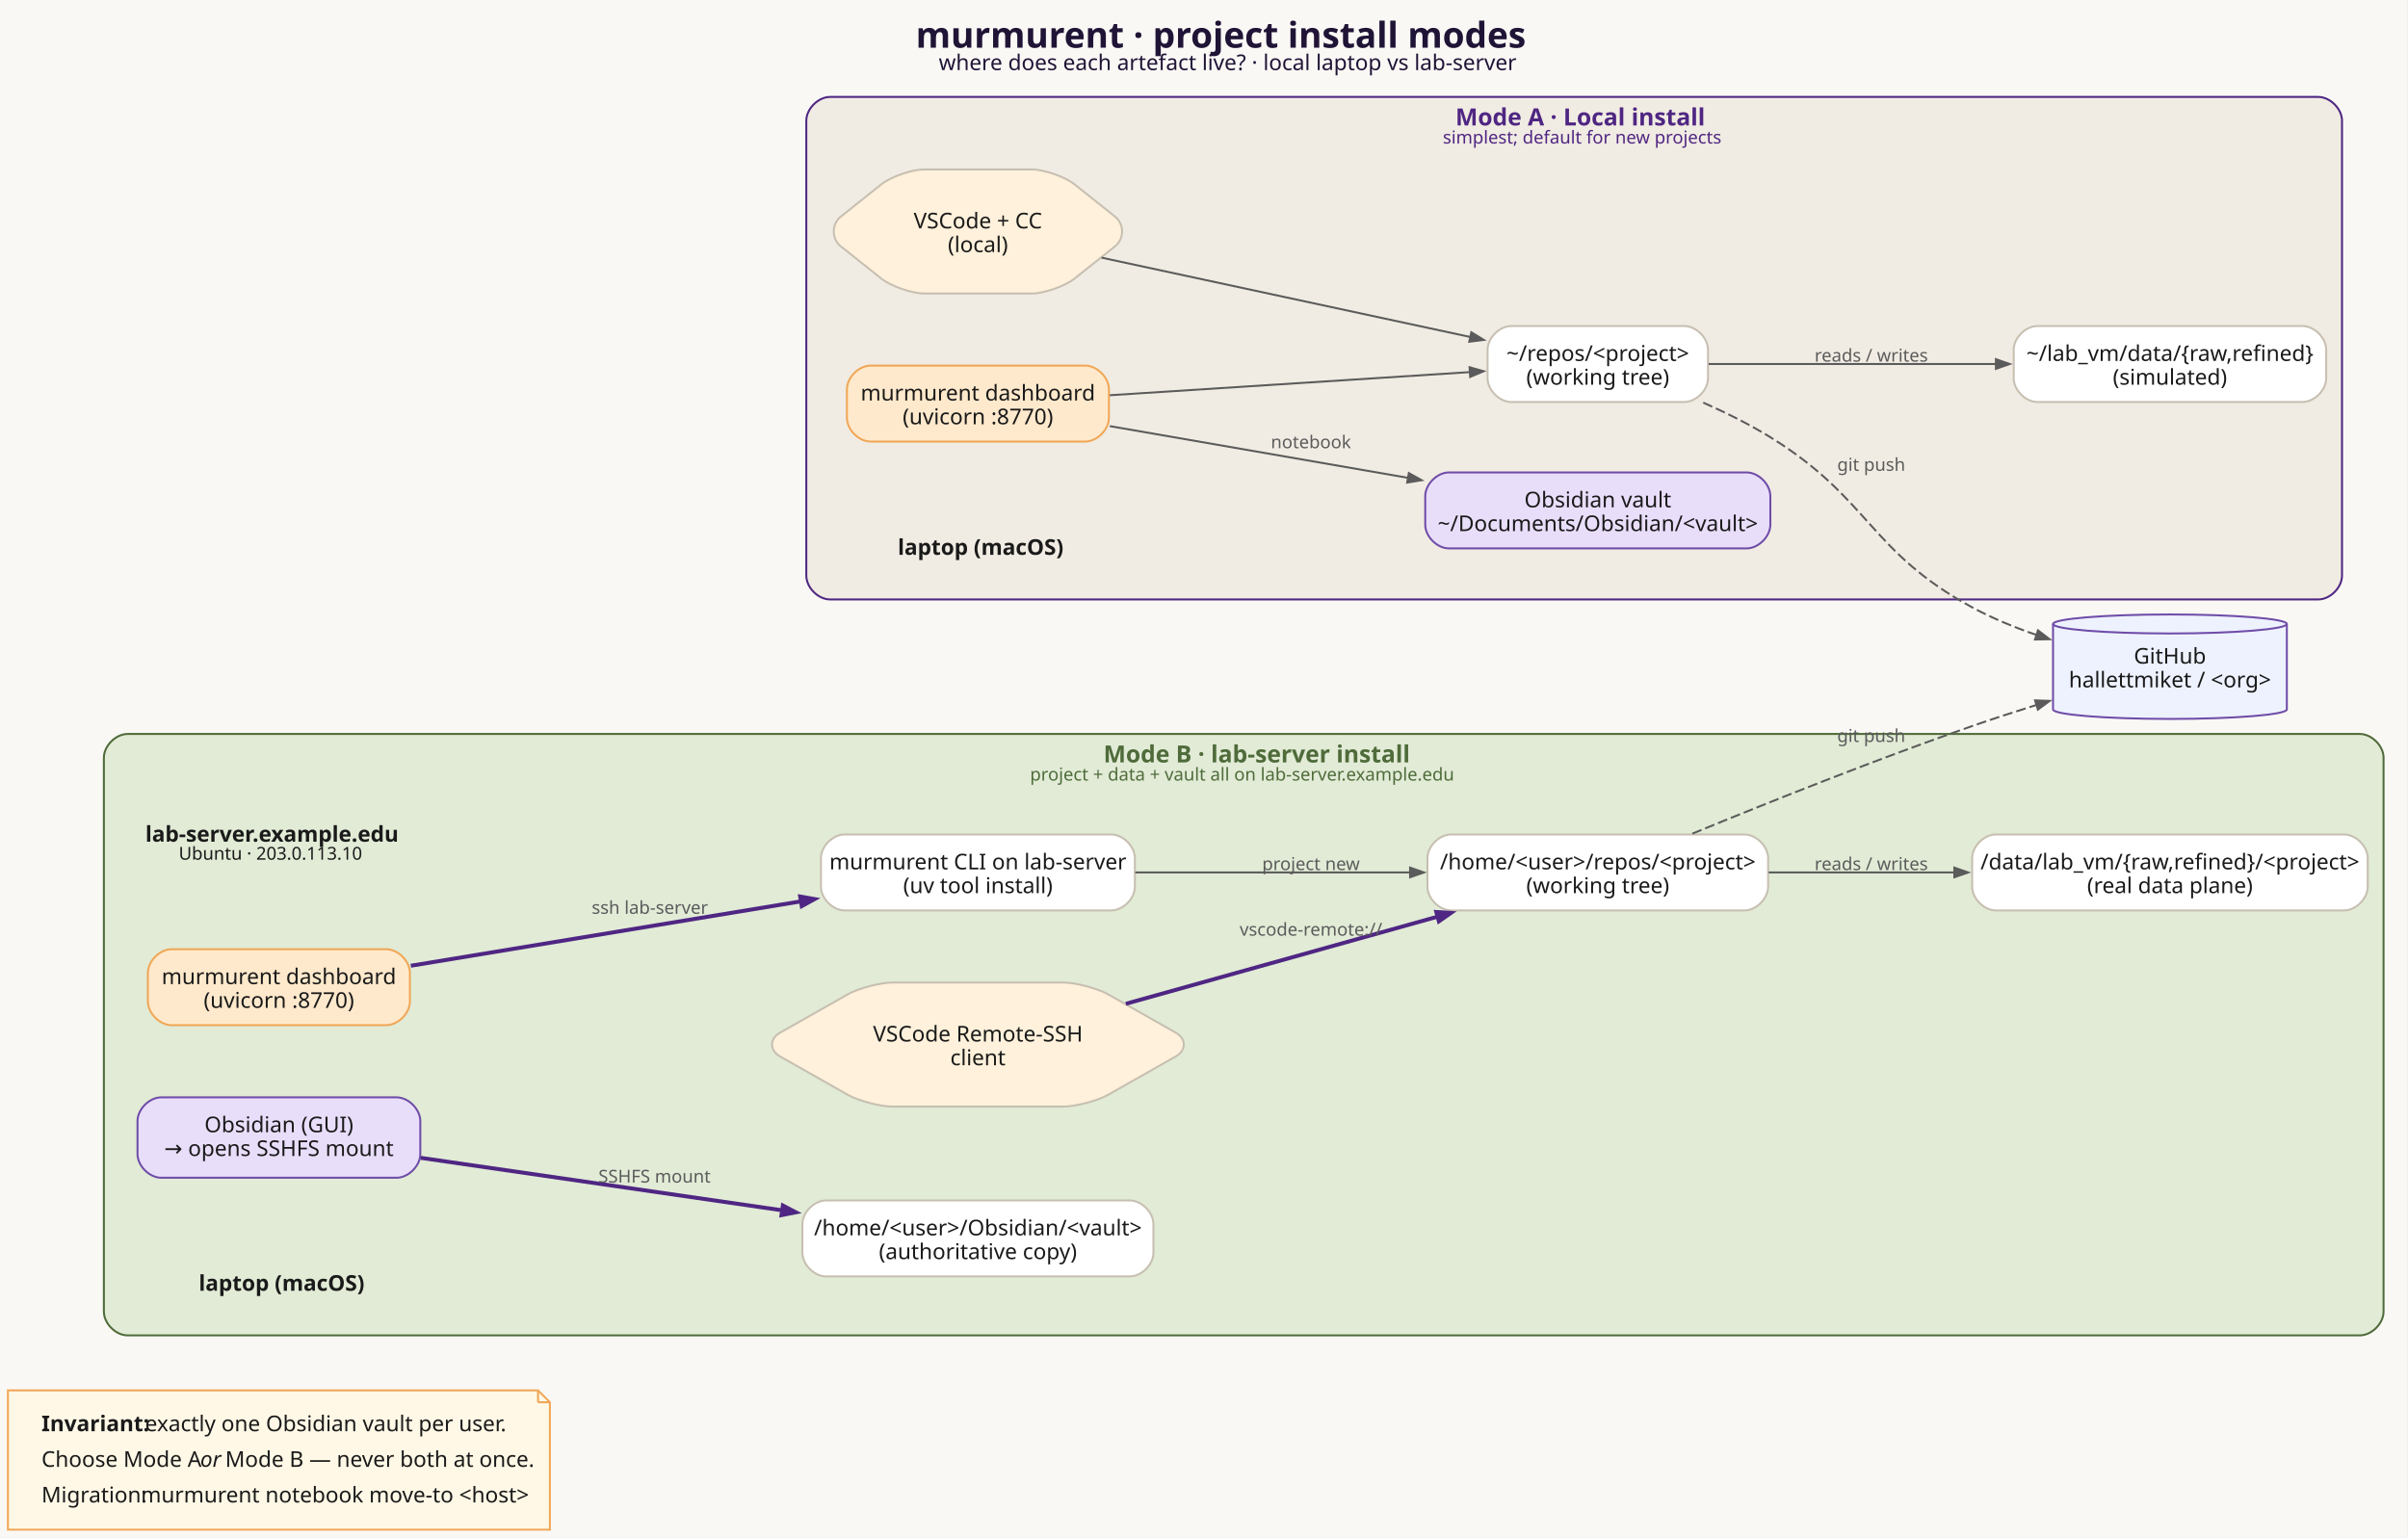
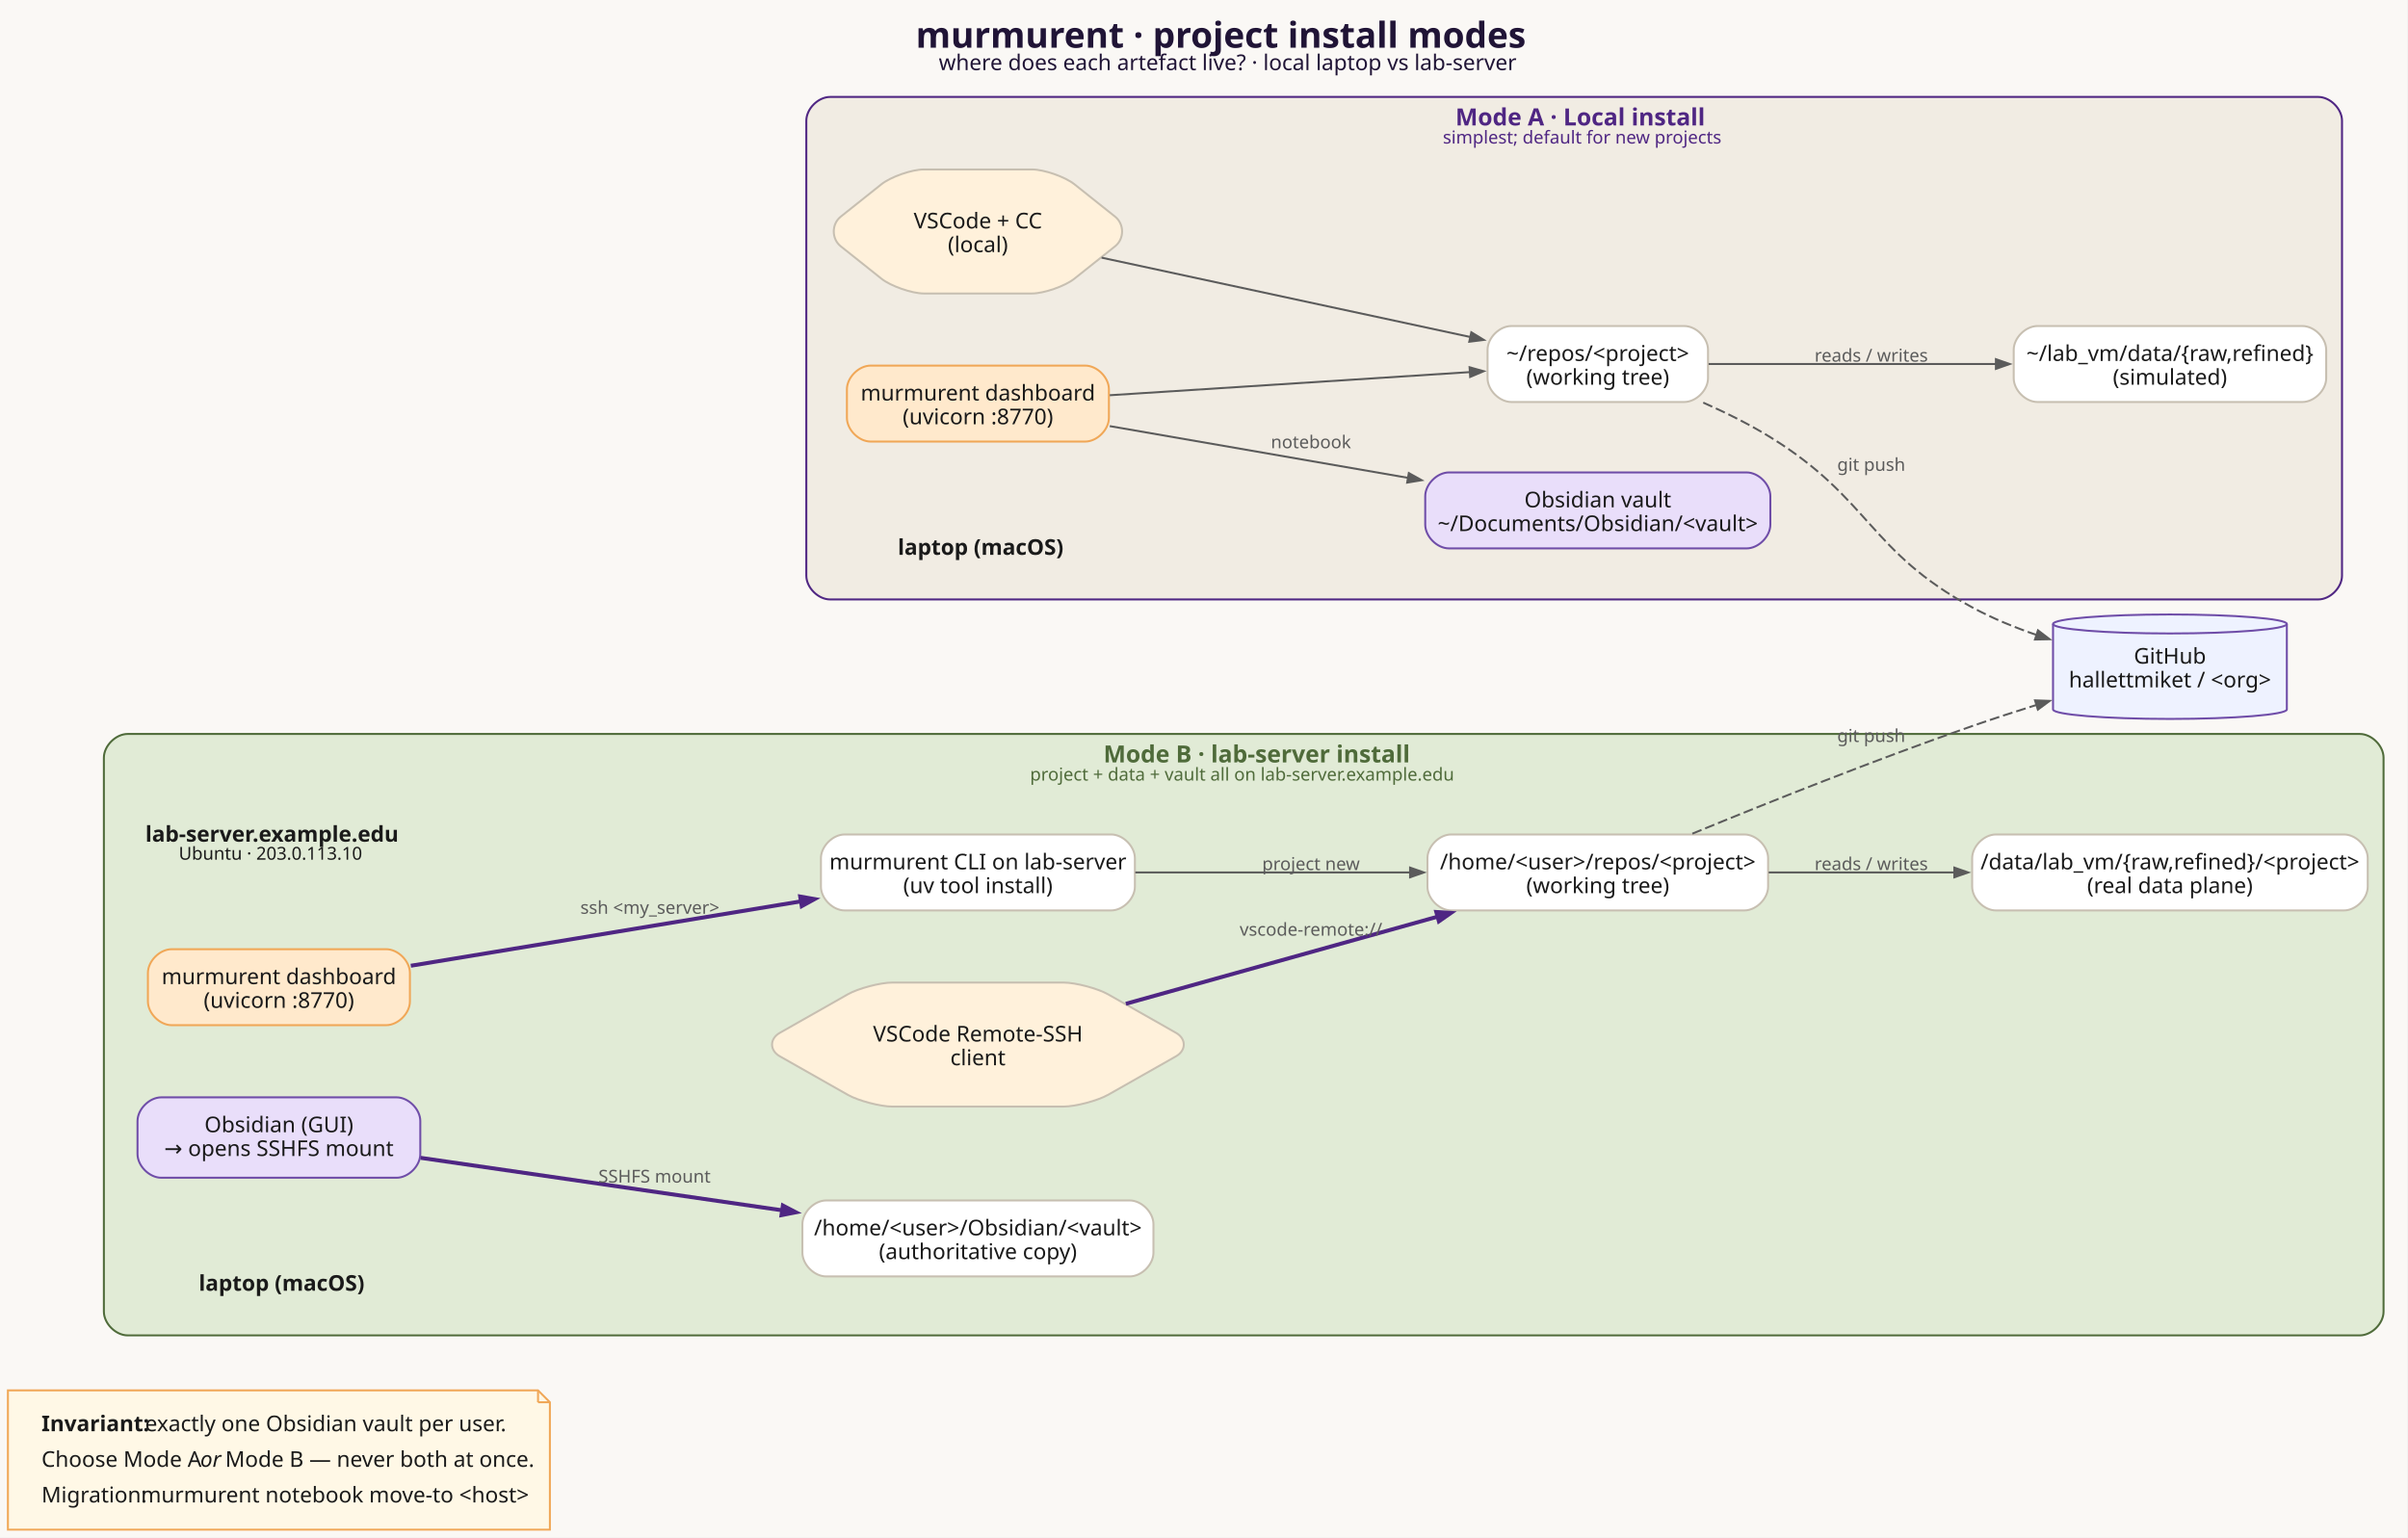
<svg xmlns="http://www.w3.org/2000/svg" width="1217pt" height="777pt" viewBox="0.00 0.00 1217.00 777.00">
  <g id="graph0" class="graph" transform="scale(1 1) rotate(0) translate(4 773.2)">
    <polygon fill="#faf8f5" stroke="none" points="-4,4 -4,-773.2 1212.65,-773.2 1212.65,4 -4,4" />
    <text xml:space="preserve" text-anchor="start" x="458.82" y="-749.1" font-family="EB Garamond" font-weight="bold" font-size="18.00" fill="#201436">murmurent · project install modes</text>
    <text xml:space="preserve" text-anchor="start" x="470.45" y="-737.75" font-family="EB Garamond" font-size="11.00" fill="#201436">where does each artefact live? · local laptop vs lab-server</text>
    <g id="clust1" class="cluster">
      <path fill="#f1ece3" stroke="#4f2683" d="M415.51,-470.2C415.51,-470.2 1167.65,-470.2 1167.65,-470.2 1173.65,-470.2 1179.65,-476.2 1179.65,-482.2 1179.65,-482.2 1179.65,-712.2 1179.65,-712.2 1179.65,-718.2 1173.65,-724.2 1167.65,-724.2 1167.65,-724.2 415.51,-724.2 415.51,-724.2 409.51,-724.2 403.51,-718.2 403.51,-712.2 403.51,-712.2 403.51,-482.2 403.51,-482.2 403.51,-476.2 409.51,-470.2 415.51,-470.2" />
      <text xml:space="preserve" text-anchor="start" x="731.58" y="-709.8" font-family="EB Garamond" font-weight="bold" font-size="12.00" fill="#4f2683">Mode A · Local install</text>
      <text xml:space="preserve" text-anchor="start" x="725.21" y="-700.65" font-family="EB Garamond" font-size="9.00" fill="#4f2683">simplest; default for new projects</text>
    </g>
    <g id="clust2" class="cluster">
      <path fill="#e1ebd6" stroke="#4f6b3a" d="M60.5,-98.2C60.5,-98.2 1188.65,-98.2 1188.65,-98.2 1194.65,-98.2 1200.65,-104.2 1200.65,-110.2 1200.65,-110.2 1200.65,-390.2 1200.65,-390.2 1200.65,-396.2 1194.65,-402.2 1188.65,-402.2 1188.65,-402.2 60.5,-402.2 60.5,-402.2 54.5,-402.2 48.5,-396.2 48.5,-390.2 48.5,-390.2 48.5,-110.2 48.5,-110.2 48.5,-104.2 54.5,-98.2 60.5,-98.2" />
      <text xml:space="preserve" text-anchor="start" x="553.7" y="-387.8" font-family="EB Garamond" font-weight="bold" font-size="12.00" fill="#4f6b3a">Mode B · lab-server install</text>
      <text xml:space="preserve" text-anchor="start" x="516.57" y="-378.65" font-family="EB Garamond" font-size="9.00" fill="#4f6b3a">project + data + vault all on lab-server.example.edu</text>
    </g>
    <g id="node1" class="node">
      <path fill="#eef2ff" stroke="#6f4da8" d="M1151.77,-457.8C1151.77,-460.45 1125.29,-462.6 1092.69,-462.6 1060.09,-462.6 1033.6,-460.45 1033.6,-457.8 1033.6,-457.8 1033.6,-414.6 1033.6,-414.6 1033.6,-411.95 1060.09,-409.8 1092.69,-409.8 1125.29,-409.8 1151.77,-411.95 1151.77,-414.6 1151.77,-414.6 1151.77,-457.8 1151.77,-457.8" />
      <path fill="none" stroke="#6f4da8" d="M1151.77,-457.8C1151.77,-455.15 1125.29,-453 1092.69,-453 1060.09,-453 1033.6,-455.15 1033.6,-457.8" />
      <text xml:space="preserve" text-anchor="middle" x="1092.69" y="-437.75" font-family="EB Garamond" font-size="11.00" fill="#1a1a1a">GitHub</text>
      <text xml:space="preserve" text-anchor="middle" x="1092.69" y="-425.75" font-family="EB Garamond" font-size="11.00" fill="#1a1a1a">hallettmiket / &lt;org&gt;</text>
    </g>
    <g id="node2" class="node">
      <path fill="none" stroke="none" d="M531.7,-514.2C531.7,-514.2 448.78,-514.2 448.78,-514.2 442.78,-514.2 436.78,-508.2 436.78,-502.2 436.78,-502.2 436.78,-490.2 436.78,-490.2 436.78,-484.2 442.78,-478.2 448.78,-478.2 448.78,-478.2 531.7,-478.2 531.7,-478.2 537.7,-478.2 543.7,-484.2 543.7,-490.2 543.7,-490.2 543.7,-502.2 543.7,-502.2 543.7,-508.2 537.7,-514.2 531.7,-514.2" />
      <text xml:space="preserve" text-anchor="start" x="449.74" y="-492.75" font-family="EB Garamond" font-weight="bold" font-size="11.00" fill="#1a1a1a">laptop (macOS)</text>
    </g>
    <g id="node3" class="node">
      <path fill="#ffe9cc" stroke="#f0a757" d="M544.45,-588.4C544.45,-588.4 436.03,-588.4 436.03,-588.4 430.03,-588.4 424.03,-582.4 424.03,-576.4 424.03,-576.4 424.03,-562 424.03,-562 424.03,-556 430.03,-550 436.03,-550 436.03,-550 544.45,-550 544.45,-550 550.45,-550 556.45,-556 556.45,-562 556.45,-562 556.45,-576.4 556.45,-576.4 556.45,-582.4 550.45,-588.4 544.45,-588.4" />
      <text xml:space="preserve" text-anchor="middle" x="490.24" y="-570.75" font-family="EB Garamond" font-size="11.00" fill="#1a1a1a">murmurent dashboard</text>
      <text xml:space="preserve" text-anchor="middle" x="490.24" y="-558.75" font-family="EB Garamond" font-size="11.00" fill="#1a1a1a">(uvicorn :8770)</text>
    </g>
    <g id="node4" class="node">
      <path fill="#ffffff" stroke="#c7bfb1" d="M847.23,-608.4C847.23,-608.4 759.81,-608.4 759.81,-608.4 753.81,-608.4 747.81,-602.4 747.81,-596.4 747.81,-596.4 747.81,-582 747.81,-582 747.81,-576 753.81,-570 759.81,-570 759.81,-570 847.23,-570 847.23,-570 853.23,-570 859.23,-576 859.23,-582 859.23,-582 859.23,-596.4 859.23,-596.4 859.23,-602.4 853.23,-608.4 847.23,-608.4" />
      <text xml:space="preserve" text-anchor="middle" x="803.52" y="-590.75" font-family="EB Garamond" font-size="11.00" fill="#1a1a1a">~/repos/&lt;project&gt;</text>
      <text xml:space="preserve" text-anchor="middle" x="803.52" y="-578.75" font-family="EB Garamond" font-size="11.00" fill="#1a1a1a">(working tree)</text>
    </g>
    <g id="edge1" class="edge">
      <path fill="none" stroke="#5b5b5b" d="M556.87,-573.42C610.55,-576.87 685.98,-581.71 739.05,-585.12" />
      <polygon fill="#5b5b5b" stroke="#5b5b5b" points="738.72,-587.56 745.86,-585.56 739.03,-582.67 738.72,-587.56" />
    </g>
    <g id="node5" class="node">
      <path fill="#e9defa" stroke="#6f4da8" d="M878.73,-534.4C878.73,-534.4 728.31,-534.4 728.31,-534.4 722.31,-534.4 716.31,-528.4 716.31,-522.4 716.31,-522.4 716.31,-508 716.31,-508 716.31,-502 722.31,-496 728.31,-496 728.31,-496 878.73,-496 878.73,-496 884.73,-496 890.73,-502 890.73,-508 890.73,-508 890.73,-522.4 890.73,-522.4 890.73,-528.4 884.73,-534.4 878.73,-534.4" />
      <text xml:space="preserve" text-anchor="middle" x="803.52" y="-516.75" font-family="EB Garamond" font-size="11.00" fill="#1a1a1a">Obsidian vault</text>
      <text xml:space="preserve" text-anchor="middle" x="803.52" y="-504.75" font-family="EB Garamond" font-size="11.00" fill="#1a1a1a">~/Documents/Obsidian/&lt;vault&gt;</text>
    </g>
    <g id="edge4" class="edge">
      <path fill="none" stroke="#5b5b5b" d="M556.87,-557.81C600.63,-550.22 658.85,-540.12 707.62,-531.66" />
      <polygon fill="#5b5b5b" stroke="#5b5b5b" points="708.02,-534.08 714.5,-530.47 707.18,-529.25 708.02,-534.08" />
      <text xml:space="preserve" text-anchor="middle" x="658.56" y="-546.63" font-family="Courier Prime" font-size="9.00" fill="#5b5b5b">notebook</text>
    </g>
    <g id="edge10" class="edge">
      <path fill="none" stroke="#5b5b5b" stroke-dasharray="5,2" d="M856.82,-569.69C868.32,-564.6 880.2,-558.7 890.73,-552.2 941.19,-521.06 940.62,-494.49 992.73,-466.2 1002.92,-460.67 1014.27,-456.02 1025.54,-452.15" />
      <polygon fill="#5b5b5b" stroke="#5b5b5b" points="1025.99,-454.59 1031.88,-450.08 1024.47,-449.93 1025.99,-454.59" />
      <text xml:space="preserve" text-anchor="middle" x="941.73" y="-535.21" font-family="Courier Prime" font-size="9.00" fill="#5b5b5b">git push</text>
    </g>
    <g id="node6" class="node">
      <path fill="#ffffff" stroke="#c7bfb1" d="M1159.65,-608.4C1159.65,-608.4 1025.73,-608.4 1025.73,-608.4 1019.73,-608.4 1013.73,-602.4 1013.73,-596.4 1013.73,-596.4 1013.73,-582 1013.73,-582 1013.73,-576 1019.73,-570 1025.73,-570 1025.73,-570 1159.65,-570 1159.65,-570 1165.65,-570 1171.65,-576 1171.65,-582 1171.65,-582 1171.65,-596.4 1171.65,-596.4 1171.65,-602.4 1165.65,-608.4 1159.65,-608.4" />
      <text xml:space="preserve" text-anchor="middle" x="1092.69" y="-590.75" font-family="EB Garamond" font-size="11.00" fill="#1a1a1a">~/lab_vm/data/{raw,refined}</text>
      <text xml:space="preserve" text-anchor="middle" x="1092.69" y="-578.75" font-family="EB Garamond" font-size="11.00" fill="#1a1a1a">(simulated)</text>
    </g>
    <g id="edge3" class="edge">
      <path fill="none" stroke="#5b5b5b" d="M859.55,-589.2C900.65,-589.2 957.62,-589.2 1004.85,-589.2" />
      <polygon fill="#5b5b5b" stroke="#5b5b5b" points="1004.73,-591.65 1011.73,-589.2 1004.73,-586.75 1004.73,-591.65" />
      <text xml:space="preserve" text-anchor="middle" x="941.73" y="-590.4" font-family="Courier Prime" font-size="9.00" fill="#5b5b5b">reads / writes</text>
    </g>
    <g id="node7" class="node">
      <path fill="#fff1db" stroke="#c7bfb1" d="M559.58,-663.68C559.58,-663.68 538.99,-680.08 538.99,-680.08 534.3,-683.82 523.6,-687.55 517.6,-687.55 517.6,-687.55 462.88,-687.55 462.88,-687.55 456.88,-687.55 446.18,-683.82 441.49,-680.08 441.49,-680.08 420.9,-663.68 420.9,-663.68 416.21,-659.94 416.21,-652.46 420.9,-648.72 420.9,-648.72 441.49,-632.32 441.49,-632.32 446.18,-628.58 456.88,-624.85 462.88,-624.85 462.88,-624.85 517.6,-624.85 517.6,-624.85 523.6,-624.85 534.3,-628.58 538.99,-632.32 538.99,-632.32 559.58,-648.72 559.58,-648.72 564.27,-652.46 564.27,-659.94 559.58,-663.68" />
      <text xml:space="preserve" text-anchor="middle" x="490.24" y="-657.75" font-family="EB Garamond" font-size="11.00" fill="#1a1a1a">VSCode + CC</text>
      <text xml:space="preserve" text-anchor="middle" x="490.24" y="-645.75" font-family="EB Garamond" font-size="11.00" fill="#1a1a1a">(local)</text>
    </g>
    <g id="edge2" class="edge">
      <path fill="none" stroke="#5b5b5b" d="M552.74,-642.96C606.67,-631.36 684.75,-614.55 739.21,-602.83" />
      <polygon fill="#5b5b5b" stroke="#5b5b5b" points="739.6,-605.25 745.93,-601.38 738.57,-600.46 739.6,-605.25" />
    </g>
    <g id="node8" class="node">
      <path fill="none" stroke="none" d="M178.42,-142.2C178.42,-142.2 95.5,-142.2 95.5,-142.2 89.5,-142.2 83.5,-136.2 83.5,-130.2 83.5,-130.2 83.5,-118.2 83.5,-118.2 83.5,-112.2 89.5,-106.2 95.5,-106.2 95.5,-106.2 178.42,-106.2 178.42,-106.2 184.42,-106.2 190.42,-112.2 190.42,-118.2 190.42,-118.2 190.42,-130.2 190.42,-130.2 190.42,-136.2 184.42,-142.2 178.42,-142.2" />
      <text xml:space="preserve" text-anchor="start" x="96.46" y="-120.75" font-family="EB Garamond" font-weight="bold" font-size="11.00" fill="#1a1a1a">laptop (macOS)</text>
    </g>
    <g id="node9" class="node">
      <path fill="#ffe9cc" stroke="#f0a757" d="M191.17,-293.4C191.17,-293.4 82.75,-293.4 82.75,-293.4 76.75,-293.4 70.75,-287.4 70.75,-281.4 70.75,-281.4 70.75,-267 70.75,-267 70.75,-261 76.75,-255 82.75,-255 82.75,-255 191.17,-255 191.17,-255 197.17,-255 203.17,-261 203.17,-267 203.17,-267 203.17,-281.4 203.17,-281.4 203.17,-287.4 197.17,-293.4 191.17,-293.4" />
      <text xml:space="preserve" text-anchor="middle" x="136.96" y="-275.75" font-family="EB Garamond" font-size="11.00" fill="#1a1a1a">murmurent dashboard</text>
      <text xml:space="preserve" text-anchor="middle" x="136.96" y="-263.75" font-family="EB Garamond" font-size="11.00" fill="#1a1a1a">(uvicorn :8770)</text>
    </g>
    <g id="node16" class="node">
      <path fill="#ffffff" stroke="#c7bfb1" d="M557.57,-351.4C557.57,-351.4 422.9,-351.4 422.9,-351.4 416.9,-351.4 410.9,-345.4 410.9,-339.4 410.9,-339.4 410.9,-325 410.9,-325 410.9,-319 416.9,-313 422.9,-313 422.9,-313 557.57,-313 557.57,-313 563.57,-313 569.57,-319 569.57,-325 569.57,-325 569.57,-339.4 569.57,-339.4 569.57,-345.4 563.57,-351.4 557.57,-351.4" />
      <text xml:space="preserve" text-anchor="middle" x="490.24" y="-333.75" font-family="EB Garamond" font-size="11.00" fill="#1a1a1a">murmurent CLI on lab-server</text>
      <text xml:space="preserve" text-anchor="middle" x="490.24" y="-321.75" font-family="EB Garamond" font-size="11.00" fill="#1a1a1a">(uv tool install)</text>
    </g>
    <g id="edge5" class="edge">
      <path fill="none" stroke="#4f2683" stroke-width="2" d="M203.62,-285.04C259.78,-294.31 341.04,-307.73 402.54,-317.88" />
      <polygon fill="#4f2683" stroke="#4f2683" stroke-width="2" points="400.41,-320.02 407.71,-318.74 401.2,-315.18 400.41,-320.02" />
-       <text xml:space="preserve" text-anchor="middle" x="326.8" y="-311.3" font-family="Courier Prime" font-size="9.00" fill="#5b5b5b">ssh lab-server  </text>
+       <text xml:space="preserve" text-anchor="middle" x="326.8" y="-311.3" font-family="Courier Prime" font-size="9.00" fill="#5b5b5b">ssh &lt;my_server&gt;  </text>
    </g>
    <g id="node10" class="node">
      <path fill="#fff1db" stroke="#c7bfb1" d="M590.37,-251.12C590.37,-251.12 555.96,-270.63 555.96,-270.63 550.74,-273.59 539.52,-276.55 533.52,-276.55 533.52,-276.55 446.95,-276.55 446.95,-276.55 440.95,-276.55 429.74,-273.59 424.52,-270.63 424.52,-270.63 390.11,-251.12 390.11,-251.12 384.89,-248.16 384.89,-242.24 390.11,-239.28 390.11,-239.28 424.52,-219.77 424.52,-219.77 429.74,-216.81 440.95,-213.85 446.95,-213.85 446.95,-213.85 533.52,-213.85 533.52,-213.85 539.52,-213.85 550.74,-216.81 555.96,-219.77 555.96,-219.77 590.37,-239.28 590.37,-239.28 595.59,-242.24 595.59,-248.16 590.37,-251.12" />
      <text xml:space="preserve" text-anchor="middle" x="490.24" y="-246.75" font-family="EB Garamond" font-size="11.00" fill="#1a1a1a">VSCode Remote-SSH</text>
      <text xml:space="preserve" text-anchor="middle" x="490.24" y="-234.75" font-family="EB Garamond" font-size="11.00" fill="#1a1a1a">client</text>
    </g>
    <g id="node13" class="node">
      <path fill="#ffffff" stroke="#c7bfb1" d="M877.6,-351.4C877.6,-351.4 729.43,-351.4 729.43,-351.4 723.43,-351.4 717.43,-345.4 717.43,-339.4 717.43,-339.4 717.43,-325 717.43,-325 717.43,-319 723.43,-313 729.43,-313 729.43,-313 877.6,-313 877.6,-313 883.6,-313 889.6,-319 889.6,-325 889.6,-325 889.6,-339.4 889.6,-339.4 889.6,-345.4 883.6,-351.4 877.6,-351.4" />
      <text xml:space="preserve" text-anchor="middle" x="803.52" y="-333.75" font-family="EB Garamond" font-size="11.00" fill="#1a1a1a">/home/&lt;user&gt;/repos/&lt;project&gt;</text>
      <text xml:space="preserve" text-anchor="middle" x="803.52" y="-321.75" font-family="EB Garamond" font-size="11.00" fill="#1a1a1a">(working tree)</text>
    </g>
    <g id="edge6" class="edge">
      <path fill="none" stroke="#4f2683" stroke-width="2" d="M565.01,-265.82C612.95,-279.22 675.38,-296.66 724.2,-310.31" />
      <polygon fill="#4f2683" stroke="#4f2683" stroke-width="2" points="721.9,-312.21 729.31,-311.74 723.22,-307.49 721.9,-312.21" />
      <text xml:space="preserve" text-anchor="middle" x="658.56" y="-300.25" font-family="Courier Prime" font-size="9.00" fill="#5b5b5b">vscode-remote://</text>
    </g>
    <g id="node11" class="node">
      <path fill="#e9defa" stroke="#6f4da8" d="M196.42,-218.52C196.42,-218.52 77.5,-218.52 77.5,-218.52 71.5,-218.52 65.5,-212.52 65.5,-206.52 65.5,-206.52 65.5,-189.88 65.5,-189.88 65.5,-183.88 71.5,-177.88 77.5,-177.88 77.5,-177.88 196.42,-177.88 196.42,-177.88 202.42,-177.88 208.42,-183.88 208.42,-189.88 208.42,-189.88 208.42,-206.52 208.42,-206.52 208.42,-212.52 202.42,-218.52 196.42,-218.52" />
      <text xml:space="preserve" text-anchor="middle" x="136.96" y="-200.88" font-family="EB Garamond" font-size="11.00" fill="#1a1a1a">Obsidian (GUI)</text>
      <text xml:space="preserve" text-anchor="middle" x="136.96" y="-188.88" font-family="EB Garamond" font-size="11.00" fill="#1a1a1a">→ opens SSHFS mount</text>
    </g>
    <g id="node15" class="node">
      <path fill="#ffffff" stroke="#c7bfb1" d="M566.95,-166.4C566.95,-166.4 413.53,-166.4 413.53,-166.4 407.53,-166.4 401.53,-160.4 401.53,-154.4 401.53,-154.4 401.53,-140 401.53,-140 401.53,-134 407.53,-128 413.53,-128 413.53,-128 566.95,-128 566.95,-128 572.95,-128 578.95,-134 578.95,-140 578.95,-140 578.95,-154.4 578.95,-154.4 578.95,-160.4 572.95,-166.4 566.95,-166.4" />
      <text xml:space="preserve" text-anchor="middle" x="490.24" y="-148.75" font-family="EB Garamond" font-size="11.00" fill="#1a1a1a">/home/&lt;user&gt;/Obsidian/&lt;vault&gt;</text>
      <text xml:space="preserve" text-anchor="middle" x="490.24" y="-136.75" font-family="EB Garamond" font-size="11.00" fill="#1a1a1a">(authoritative copy)</text>
    </g>
    <g id="edge7" class="edge">
      <path fill="none" stroke="#4f2683" stroke-width="2" d="M208.62,-187.94C261.63,-180.25 334.78,-169.63 393.1,-161.16" />
      <polygon fill="#4f2683" stroke="#4f2683" stroke-width="2" points="391.66,-163.84 398.24,-160.41 390.96,-158.99 391.66,-163.84" />
      <text xml:space="preserve" text-anchor="middle" x="326.8" y="-175.43" font-family="Courier Prime" font-size="9.00" fill="#5b5b5b">SSHFS mount</text>
    </g>
    <g id="node12" class="node">
      <path fill="none" stroke="none" d="M205.42,-365.2C205.42,-365.2 68.5,-365.2 68.5,-365.2 62.5,-365.2 56.5,-359.2 56.5,-353.2 56.5,-353.2 56.5,-341.2 56.5,-341.2 56.5,-335.2 62.5,-329.2 68.5,-329.2 68.5,-329.2 205.42,-329.2 205.42,-329.2 211.42,-329.2 217.42,-335.2 217.42,-341.2 217.42,-341.2 217.42,-353.2 217.42,-353.2 217.42,-359.2 211.42,-365.2 205.42,-365.2" />
      <text xml:space="preserve" text-anchor="start" x="69.46" y="-347.75" font-family="EB Garamond" font-weight="bold" font-size="11.00" fill="#1a1a1a">lab-server.example.edu</text>
      <text xml:space="preserve" text-anchor="start" x="86.34" y="-338.65" font-family="EB Garamond" font-size="9.00" fill="#1a1a1a">Ubuntu · 203.0.113.10</text>
    </g>
    <g id="edge11" class="edge">
      <path fill="none" stroke="#5b5b5b" stroke-dasharray="5,2" d="M851.31,-351.81C889.16,-367.37 943.98,-389.26 992.73,-406.2 1003.24,-409.85 1014.46,-413.49 1025.42,-416.92" />
      <polygon fill="#5b5b5b" stroke="#5b5b5b" points="1024.5,-419.19 1031.91,-418.92 1025.94,-414.51 1024.5,-419.19" />
      <text xml:space="preserve" text-anchor="middle" x="941.73" y="-398.16" font-family="Courier Prime" font-size="9.00" fill="#5b5b5b">git push</text>
    </g>
    <g id="node14" class="node">
      <path fill="#ffffff" stroke="#c7bfb1" d="M1180.65,-351.4C1180.65,-351.4 1004.73,-351.4 1004.73,-351.4 998.73,-351.4 992.73,-345.4 992.73,-339.4 992.73,-339.4 992.73,-325 992.73,-325 992.73,-319 998.73,-313 1004.73,-313 1004.73,-313 1180.65,-313 1180.65,-313 1186.65,-313 1192.65,-319 1192.65,-325 1192.65,-325 1192.65,-339.4 1192.65,-339.4 1192.65,-345.4 1186.65,-351.4 1180.65,-351.4" />
      <text xml:space="preserve" text-anchor="middle" x="1092.69" y="-333.75" font-family="EB Garamond" font-size="11.00" fill="#1a1a1a">/data/lab_vm/{raw,refined}/&lt;project&gt;</text>
      <text xml:space="preserve" text-anchor="middle" x="1092.69" y="-321.75" font-family="EB Garamond" font-size="11.00" fill="#1a1a1a">(real data plane)</text>
    </g>
    <g id="edge9" class="edge">
      <path fill="none" stroke="#5b5b5b" d="M889.9,-332.2C919.42,-332.2 952.89,-332.2 983.97,-332.2" />
      <polygon fill="#5b5b5b" stroke="#5b5b5b" points="983.72,-334.65 990.72,-332.2 983.72,-329.75 983.72,-334.65" />
      <text xml:space="preserve" text-anchor="middle" x="941.73" y="-333.4" font-family="Courier Prime" font-size="9.00" fill="#5b5b5b">reads / writes</text>
    </g>
    <g id="edge8" class="edge">
      <path fill="none" stroke="#5b5b5b" d="M569.79,-332.2C612,-332.2 664.34,-332.2 708.69,-332.2" />
      <polygon fill="#5b5b5b" stroke="#5b5b5b" points="708.65,-334.65 715.65,-332.2 708.65,-329.75 708.65,-334.65" />
      <text xml:space="preserve" text-anchor="middle" x="658.56" y="-333.4" font-family="Courier Prime" font-size="9.00" fill="#5b5b5b">project new</text>
    </g>
    <g id="node17" class="node">
      <polygon fill="#fff8e6" stroke="#f0a757" points="267.92,-70.4 0,-70.4 0,0 273.92,0 273.92,-64.4 267.92,-70.4" />
      <polyline fill="none" stroke="#f0a757" points="267.92,-70.4 267.92,-64.4" />
      <polyline fill="none" stroke="#f0a757" points="273.92,-64.4 267.92,-64.4" />
      <text xml:space="preserve" text-anchor="start" x="16.96" y="-49.75" font-family="EB Garamond" font-weight="bold" font-size="11.00" fill="#1a1a1a">Invariant:</text>
      <text xml:space="preserve" text-anchor="start" x="66.46" y="-49.75" font-family="EB Garamond" font-size="11.00" fill="#1a1a1a"> exactly one Obsidian vault per user.</text>
      <text xml:space="preserve" text-anchor="start" x="16.96" y="-31.75" font-family="EB Garamond" font-size="11.00" fill="#1a1a1a">Choose Mode A </text>
      <text xml:space="preserve" text-anchor="start" x="97.21" y="-31.75" font-family="EB Garamond" font-style="italic" font-size="11.00" fill="#1a1a1a">or</text>
      <text xml:space="preserve" text-anchor="start" x="106.96" y="-31.75" font-family="EB Garamond" font-size="11.00" fill="#1a1a1a"> Mode B — never both at once.</text>
      <text xml:space="preserve" text-anchor="start" x="16.96" y="-13.75" font-family="EB Garamond" font-size="11.00" fill="#1a1a1a">Migration: </text>
      <text xml:space="preserve" text-anchor="start" x="67.21" y="-13.75" font-family="Courier Prime" font-size="11.00" fill="#1a1a1a">murmurent notebook move-to &lt;host&gt;</text>
    </g>
  </g>
</svg>
